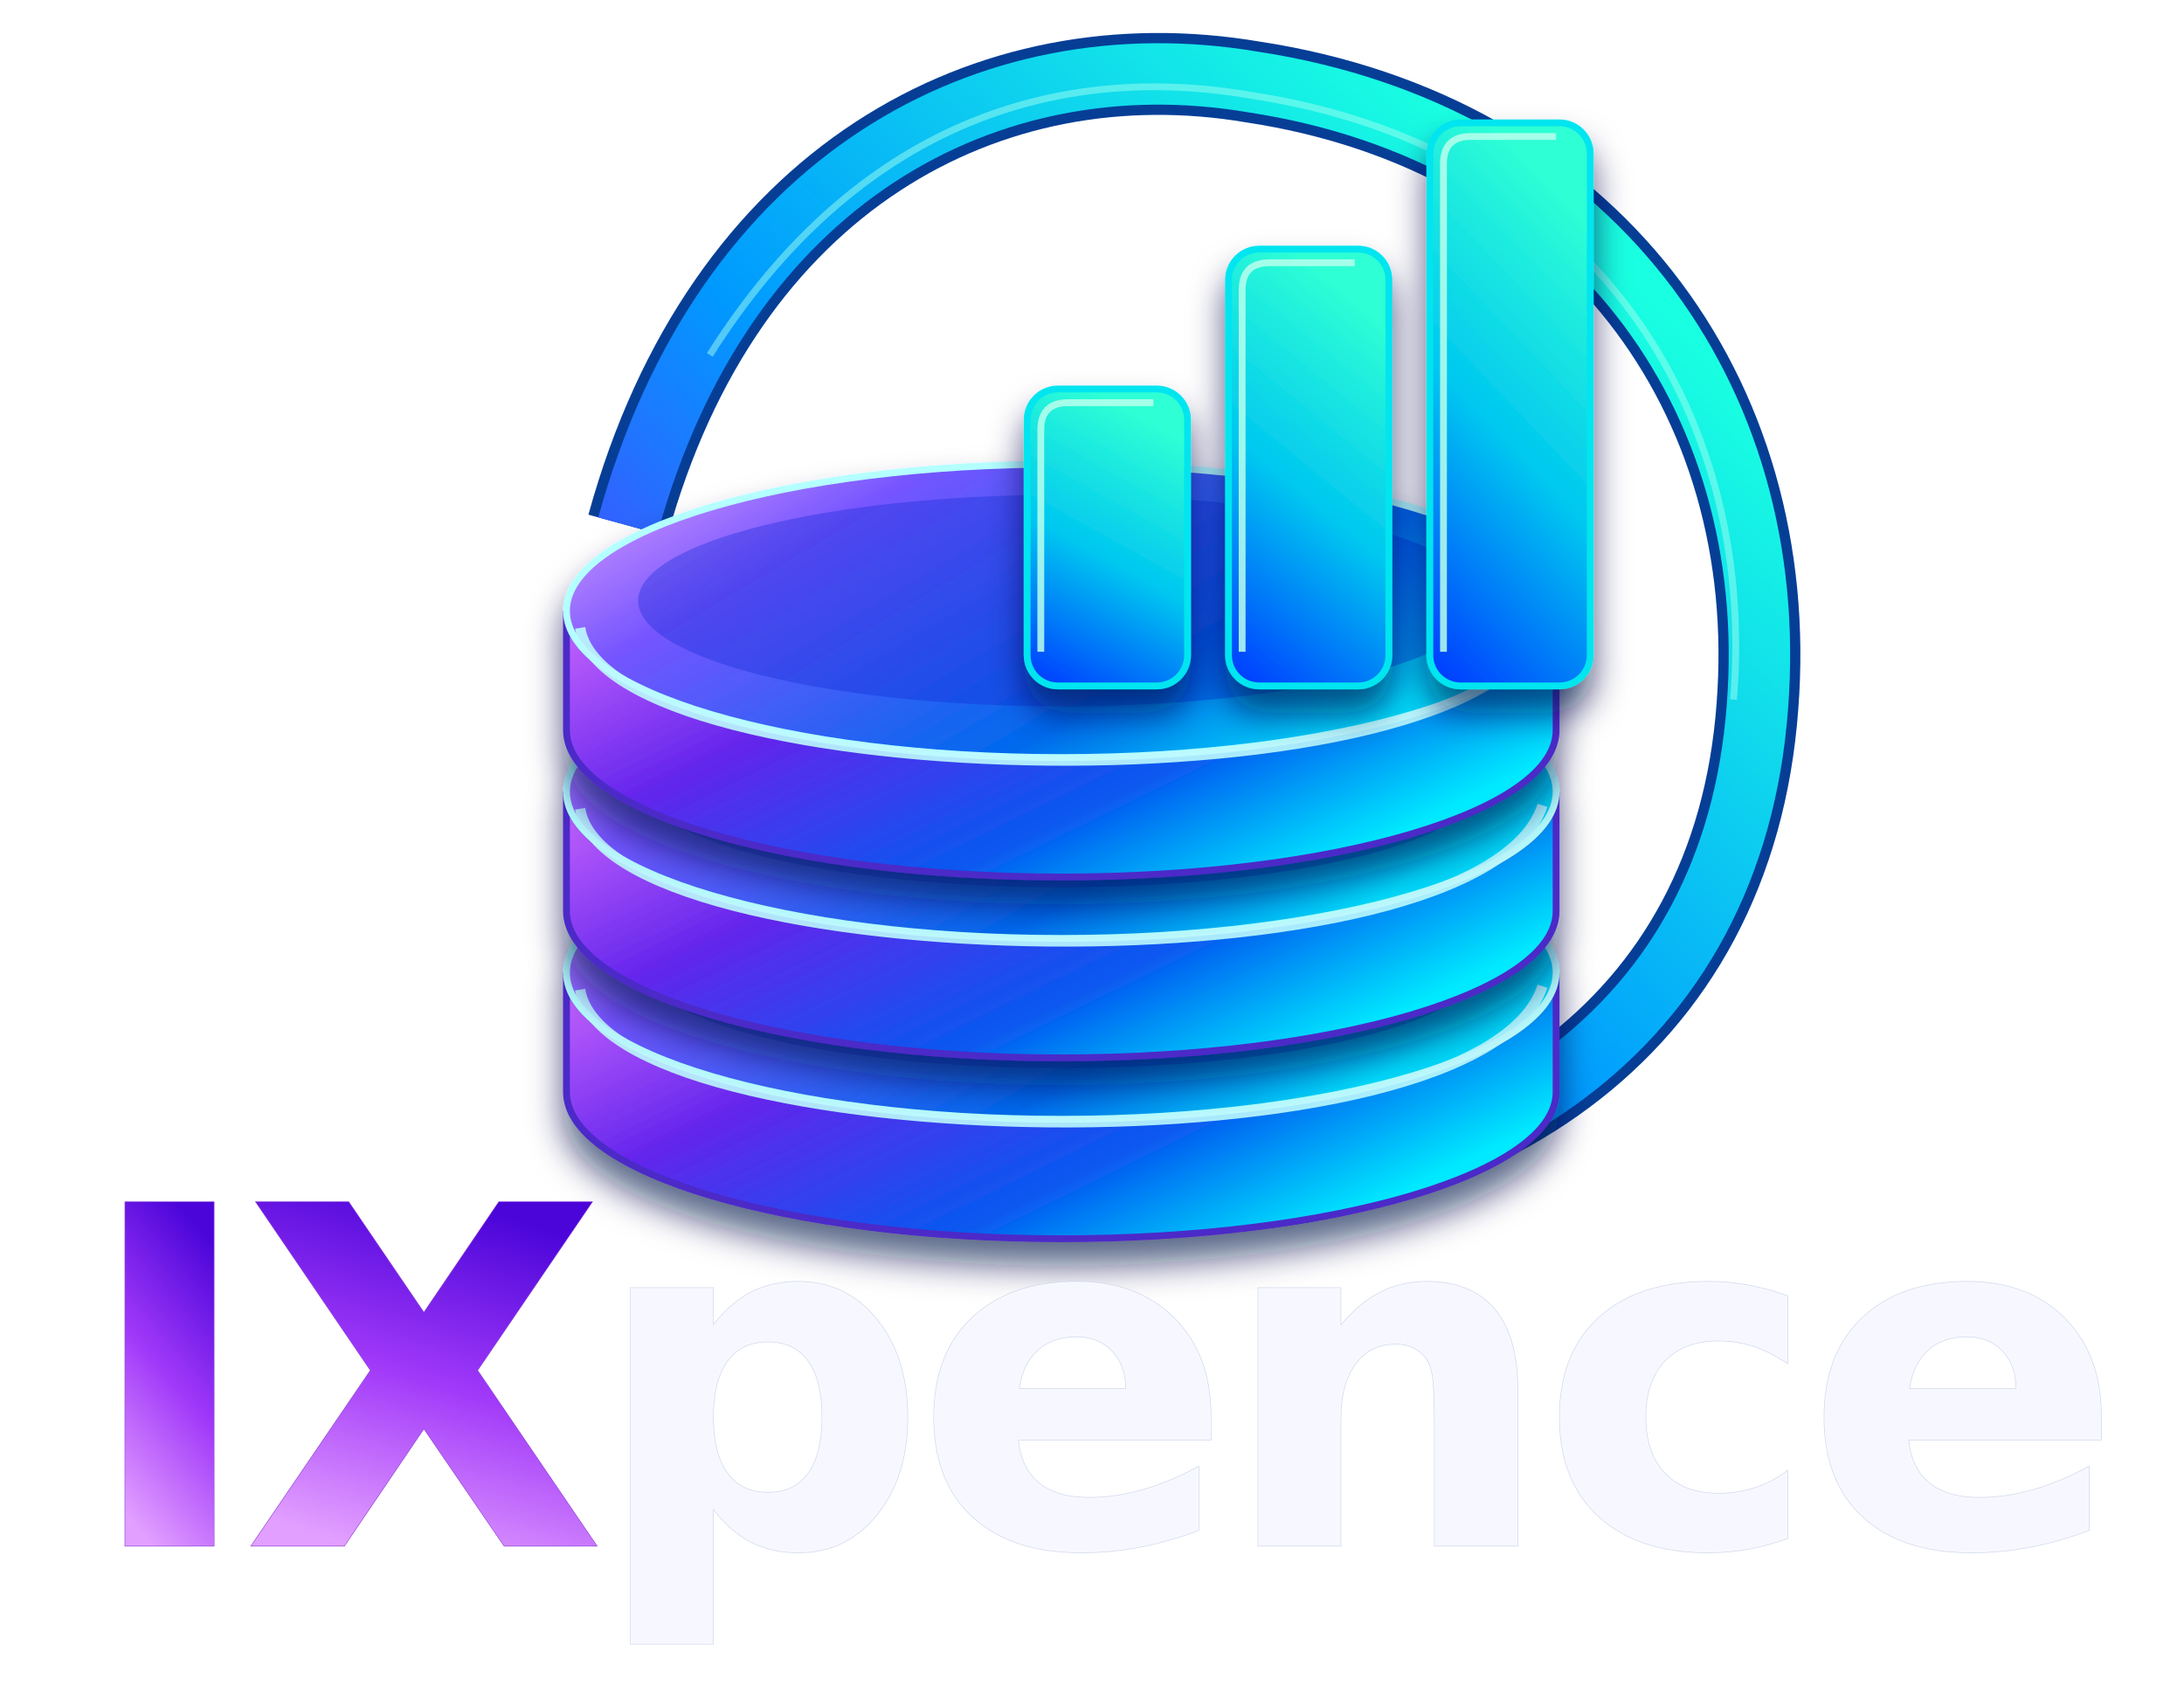
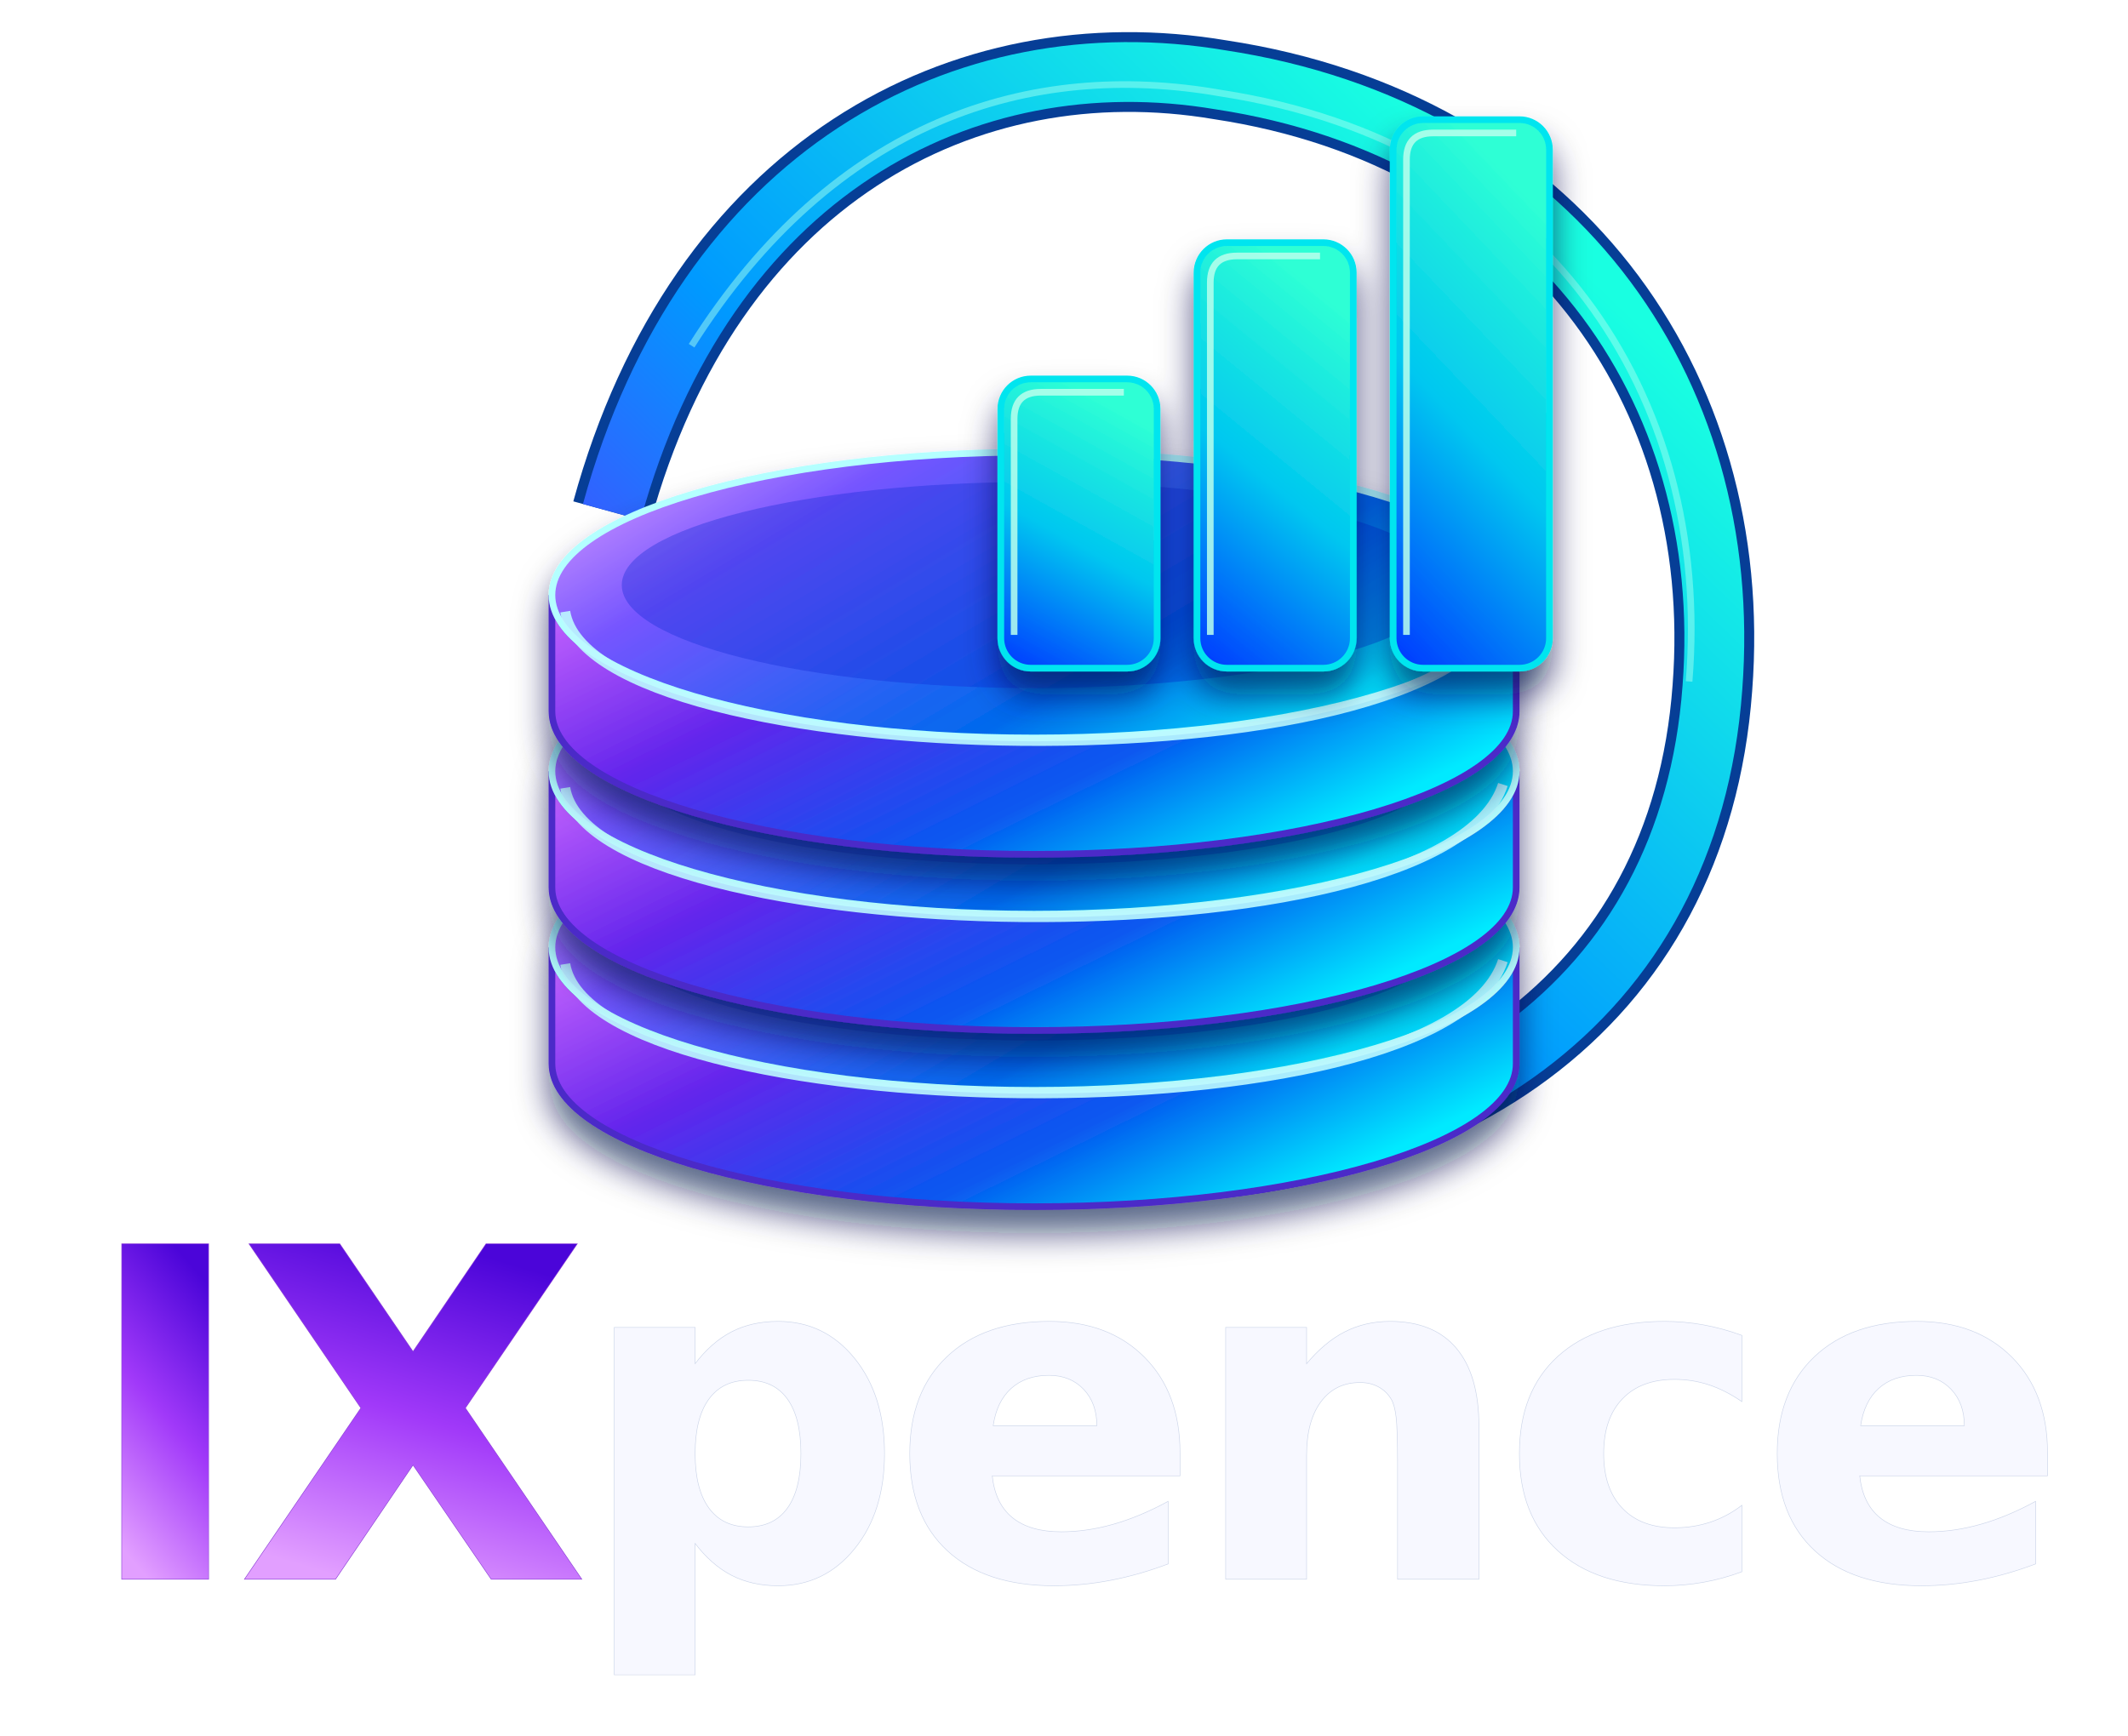
- <svg xmlns="http://www.w3.org/2000/svg" viewBox="0 0 640 500" role="img" aria-labelledby="title">
+ <svg xmlns="http://www.w3.org/2000/svg" viewBox="0 0 640 522" role="img" aria-labelledby="title">
  <defs>
    <linearGradient id="ring" x1=".08" y1=".85" x2=".8" y2=".1">
      <stop stop-color="#6c20ff" />
      <stop offset=".45" stop-color="#0099ff" />
      <stop offset="1" stop-color="#19ffe1" />
    </linearGradient>
    <linearGradient id="edge" x1="0" y1="0" x2="1" y2=".55">
      <stop stop-color="#c966ff" />
      <stop offset=".35" stop-color="#6325ec" />
      <stop offset=".72" stop-color="#0759f0" />
      <stop offset="1" stop-color="#00eaff" />
    </linearGradient>
    <linearGradient id="top" x1="0" y1="0" x2="1" y2=".5">
      <stop stop-color="#e6a5ff" />
      <stop offset=".3" stop-color="#7555ff" />
      <stop offset=".75" stop-color="#0069ed" />
      <stop offset="1" stop-color="#03d9fa" />
    </linearGradient>
    <linearGradient id="bar" x1=".1" y1="1" x2=".4" y2="0">
      <stop stop-color="#003dff" />
      <stop offset=".5" stop-color="#00c7f0" />
      <stop offset="1" stop-color="#2effd5" />
    </linearGradient>
    <linearGradient id="word" x1=".3" y1="0" x2=".6" y2="1">
      <stop stop-color="#e29fff" />
      <stop offset=".5" stop-color="#a139f9" />
      <stop offset="1" stop-color="#4b05d9" />
    </linearGradient>
    <filter id="shadow" x="-30%" y="-40%" width="160%" height="190%">
      <feDropShadow dx="0" dy="7" stdDeviation="5" flood-color="#020c4b" flood-opacity=".65" />
    </filter>
  </defs>
  <g>
    <path d="M184 154C212 52 290 11 367 24C466 39 522 116 515 207C508 302 433 352 331 350" fill="none" stroke="#063e96" stroke-width="24" />
    <path d="M184 154C212 52 290 11 367 24C466 39 522 116 515 207C508 302 433 352 331 350" fill="none" stroke="url(#ring)" stroke-width="18" />
    <path d="M208 104C251 36 310 18 367 28C465 43 515 119 508 205" fill="none" stroke="#a0fff3" stroke-opacity=".5" stroke-width="2" />
    <g filter="url(#shadow)">
      <path d="M166 285a145 43 0 0 0 290 0v35a145 43 0 0 1-290 0Z" fill="url(#edge)" stroke="#4b29c8" stroke-width="2" />
      <ellipse cx="311" cy="285" rx="145" ry="43" fill="url(#top)" stroke="#b4ffff" stroke-width="2" />
      <ellipse cx="311" cy="282" rx="124" ry="31" fill="#1028d3" fill-opacity=".35" />
      <path d="M170 290c8 49 264 55 282-1" fill="none" stroke="#bcfaff" stroke-width="3" opacity=".9" />
    </g>
    <g filter="url(#shadow)">
      <path d="M166 232a145 43 0 0 0 290 0v35a145 43 0 0 1-290 0Z" fill="url(#edge)" stroke="#4b29c8" stroke-width="2" />
      <ellipse cx="311" cy="232" rx="145" ry="43" fill="url(#top)" stroke="#b4ffff" stroke-width="2" />
      <ellipse cx="311" cy="229" rx="124" ry="31" fill="#1028d3" fill-opacity=".35" />
      <path d="M170 237c8 49 264 55 282-1" fill="none" stroke="#bcfaff" stroke-width="3" opacity=".9" />
    </g>
    <g filter="url(#shadow)">
      <path d="M166 179a145 43 0 0 0 290 0v35a145 43 0 0 1-290 0Z" fill="url(#edge)" stroke="#4b29c8" stroke-width="2" />
      <ellipse cx="311" cy="179" rx="145" ry="43" fill="url(#top)" stroke="#b4ffff" stroke-width="2" />
      <ellipse cx="311" cy="176" rx="124" ry="31" fill="#1028d3" fill-opacity=".35" />
      <path d="M170 184c8 49 264 55 282-1" fill="none" stroke="#bcfaff" stroke-width="3" opacity=".9" />
    </g>
    <g fill="url(#bar)" stroke="#00e5ef" stroke-width="2" filter="url(#shadow)">
      <rect x="301" y="114" width="47" height="87" rx="9" />
      <rect x="360" y="73" width="47" height="128" rx="9" />
      <rect x="419" y="36" width="47" height="165" rx="9" />
    </g>
    <g fill="none" stroke="#baffec" stroke-opacity=".85" stroke-width="2">
      <path d="M305 191v-65q0-8 8-8h25" />
      <path d="M364 191V85q0-8 8-8h25" />
      <path d="M423 191V48q0-8 8-8h25" />
    </g>
  </g>
-   <g>
+   <g transform="translate(0 22)">
    <path transform="translate(24.000 453) scale(0.067485 -0.067485)" d="M188 1493H573V0H188Z" fill="url(#word)" stroke="#8e43d7" stroke-width="5" paint-order="stroke fill" />
    <path transform="translate(71.037 453) scale(0.067485 -0.067485)" d="M1020 762 1538 0H1137L788 510L442 0H39L557 762L59 1493H461L788 1012L1114 1493H1518Z" fill="url(#word)" stroke="#8e43d7" stroke-width="5" paint-order="stroke fill" />
    <path transform="translate(173.209 453) scale(0.067485 -0.067485)" d="M530 162V-426H172V1120H530V956Q604 1054 694.0 1100.5Q784 1147 901 1147Q1108 1147 1241.0 982.5Q1374 818 1374 559Q1374 300 1241.0 135.5Q1108 -29 901 -29Q784 -29 694.0 17.5Q604 64 530 162ZM768 887Q653 887 591.5 802.5Q530 718 530 559Q530 400 591.5 315.5Q653 231 768 231Q883 231 943.5 315.0Q1004 399 1004 559Q1004 719 943.5 803.0Q883 887 768 887Z" fill="#f7f8ff" stroke="#ccd5e9" stroke-width="5" paint-order="stroke fill" />
    <path transform="translate(267.755 453) scale(0.067485 -0.067485)" d="M1290 563V461H453Q466 335 544.0 272.0Q622 209 762 209Q875 209 993.5 242.5Q1112 276 1237 344V68Q1110 20 983.0 -4.5Q856 -29 729 -29Q425 -29 256.5 125.5Q88 280 88 559Q88 833 253.5 990.0Q419 1147 709 1147Q973 1147 1131.5 988.0Q1290 829 1290 563ZM922 682Q922 784 862.5 846.5Q803 909 707 909Q603 909 538.0 850.5Q473 792 457 682Z" fill="#f7f8ff" stroke="#ccd5e9" stroke-width="5" paint-order="stroke fill" />
    <path transform="translate(357.104 453) scale(0.067485 -0.067485)" d="M1298 682V0H938V111V522Q938 667 931.5 722.0Q925 777 909 803Q888 838 852.0 857.5Q816 877 770 877Q658 877 594.0 790.5Q530 704 530 551V0H172V1120H530V956Q611 1054 702.0 1100.5Q793 1147 903 1147Q1097 1147 1197.5 1028.0Q1298 909 1298 682Z" fill="#f7f8ff" stroke="#ccd5e9" stroke-width="5" paint-order="stroke fill" />
    <path transform="translate(451.110 453) scale(0.067485 -0.067485)" d="M1077 1085V793Q1004 843 930.5 867.0Q857 891 778 891Q628 891 544.5 803.5Q461 716 461 559Q461 402 544.5 314.5Q628 227 778 227Q862 227 937.5 252.0Q1013 277 1077 326V33Q993 2 906.5 -13.5Q820 -29 733 -29Q430 -29 259.0 126.5Q88 282 88 559Q88 836 259.0 991.5Q430 1147 733 1147Q821 1147 906.5 1131.5Q992 1116 1077 1085Z" fill="#f7f8ff" stroke="#ccd5e9" stroke-width="5" paint-order="stroke fill" />
    <path transform="translate(528.650 453) scale(0.067485 -0.067485)" d="M1290 563V461H453Q466 335 544.0 272.0Q622 209 762 209Q875 209 993.5 242.5Q1112 276 1237 344V68Q1110 20 983.0 -4.5Q856 -29 729 -29Q425 -29 256.5 125.5Q88 280 88 559Q88 833 253.5 990.0Q419 1147 709 1147Q973 1147 1131.5 988.0Q1290 829 1290 563ZM922 682Q922 784 862.5 846.5Q803 909 707 909Q603 909 538.0 850.5Q473 792 457 682Z" fill="#f7f8ff" stroke="#ccd5e9" stroke-width="5" paint-order="stroke fill" />
  </g>
</svg>
